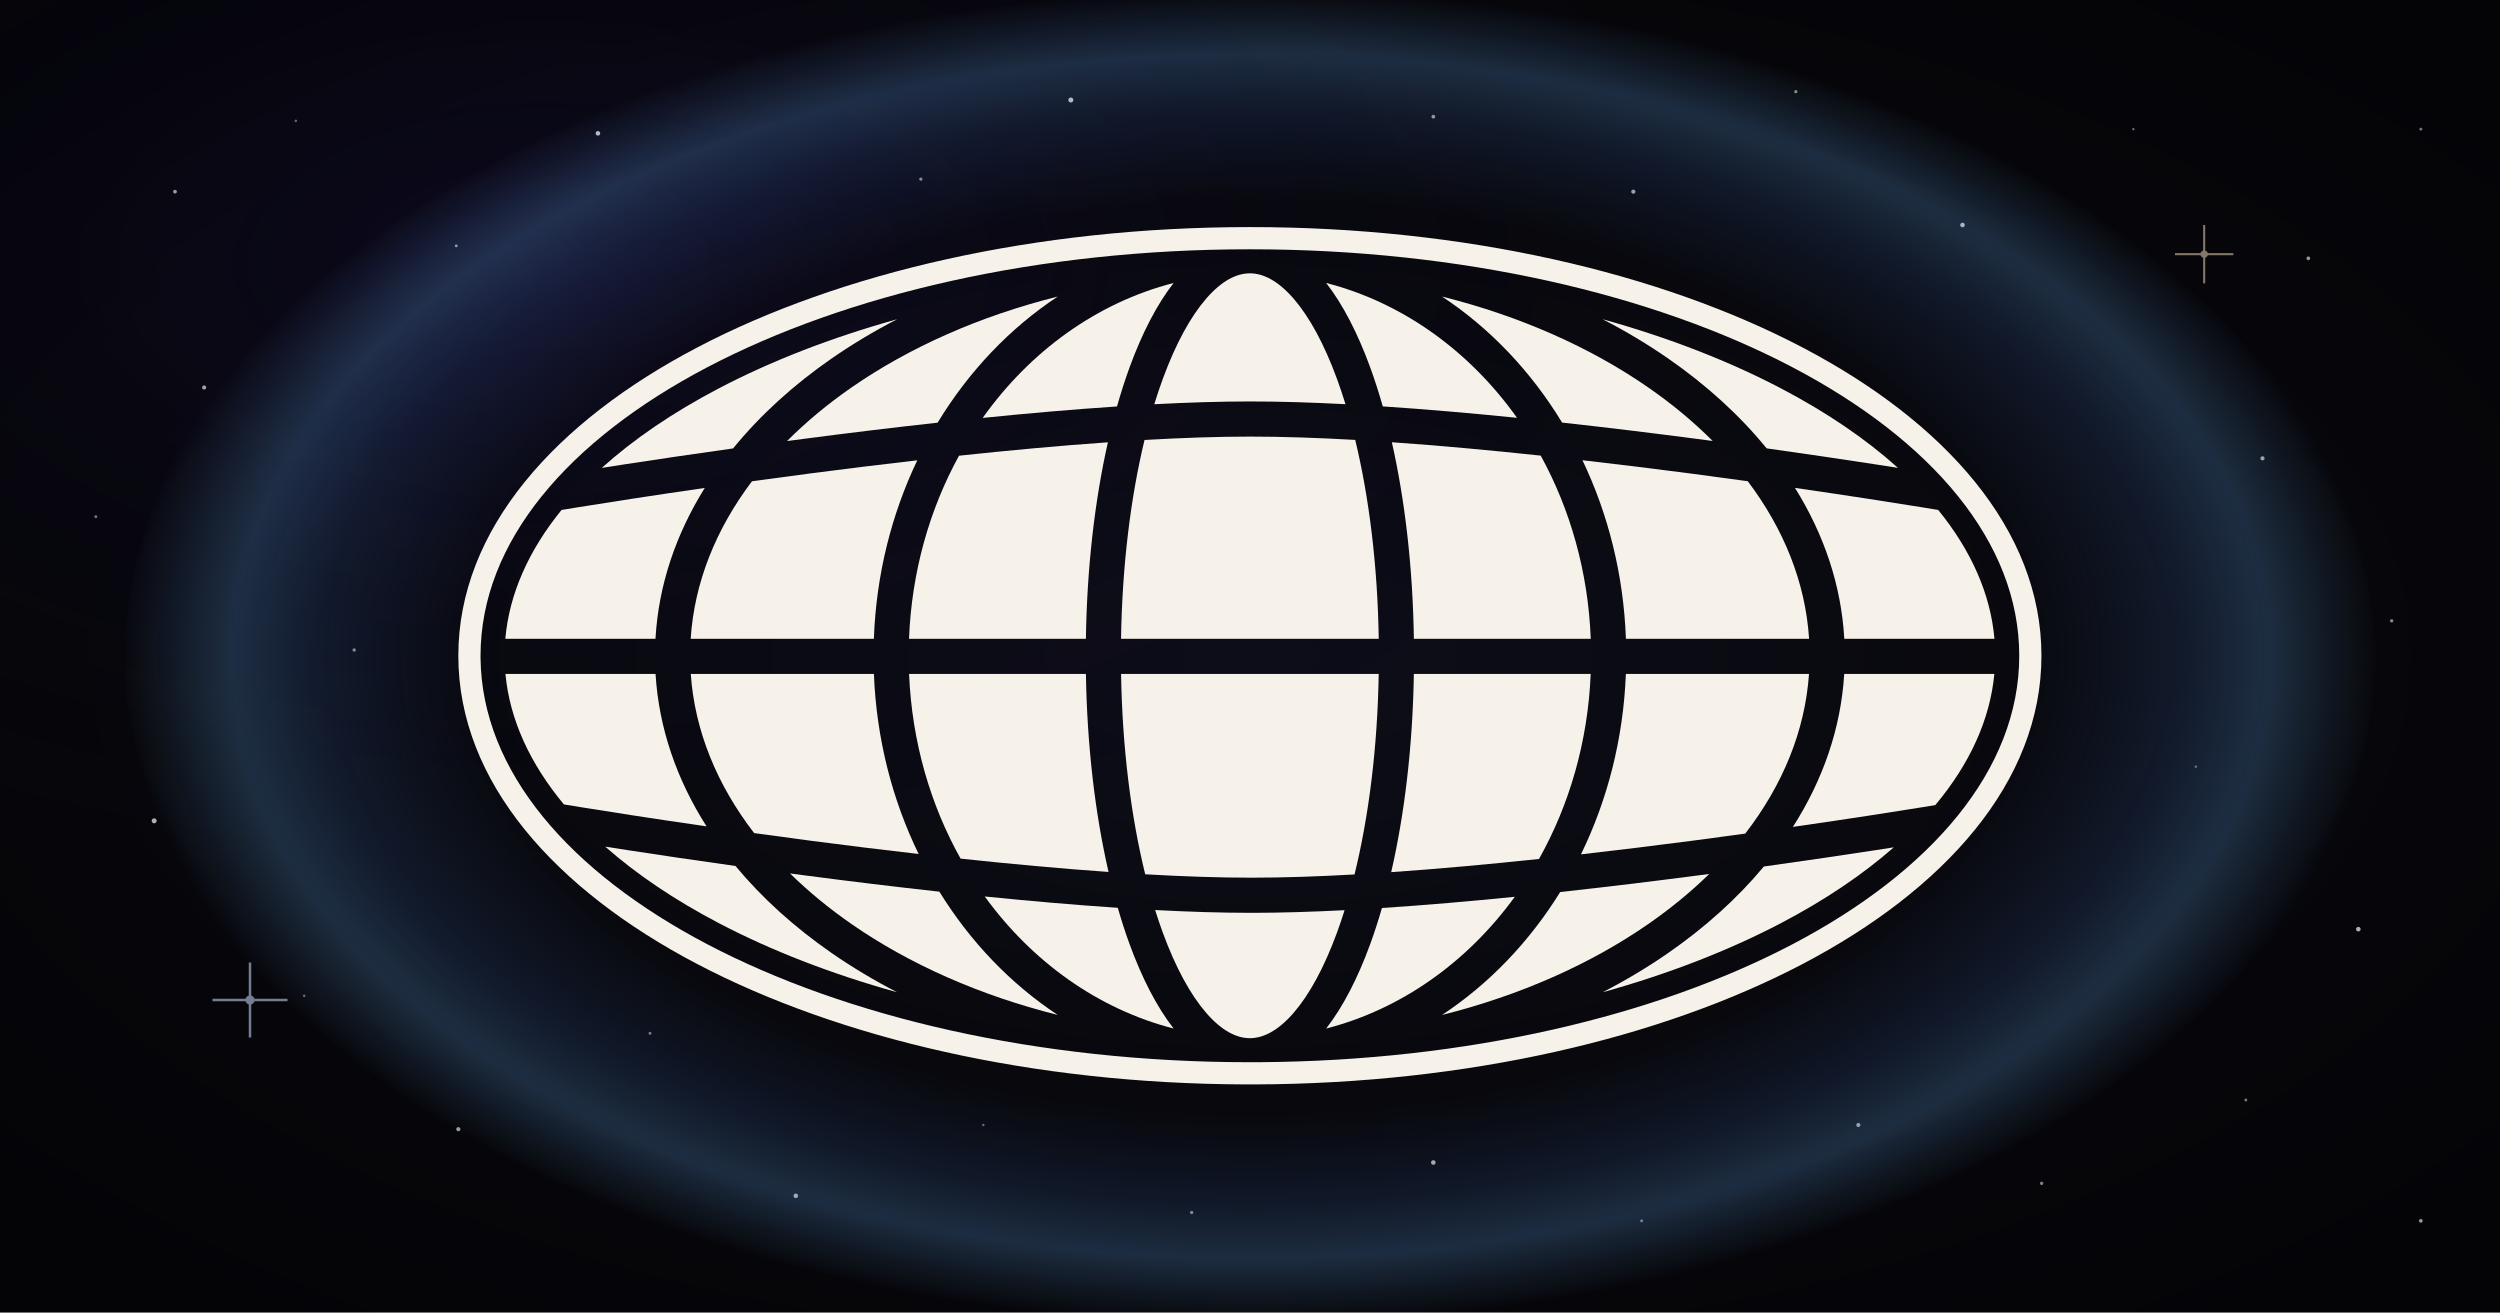
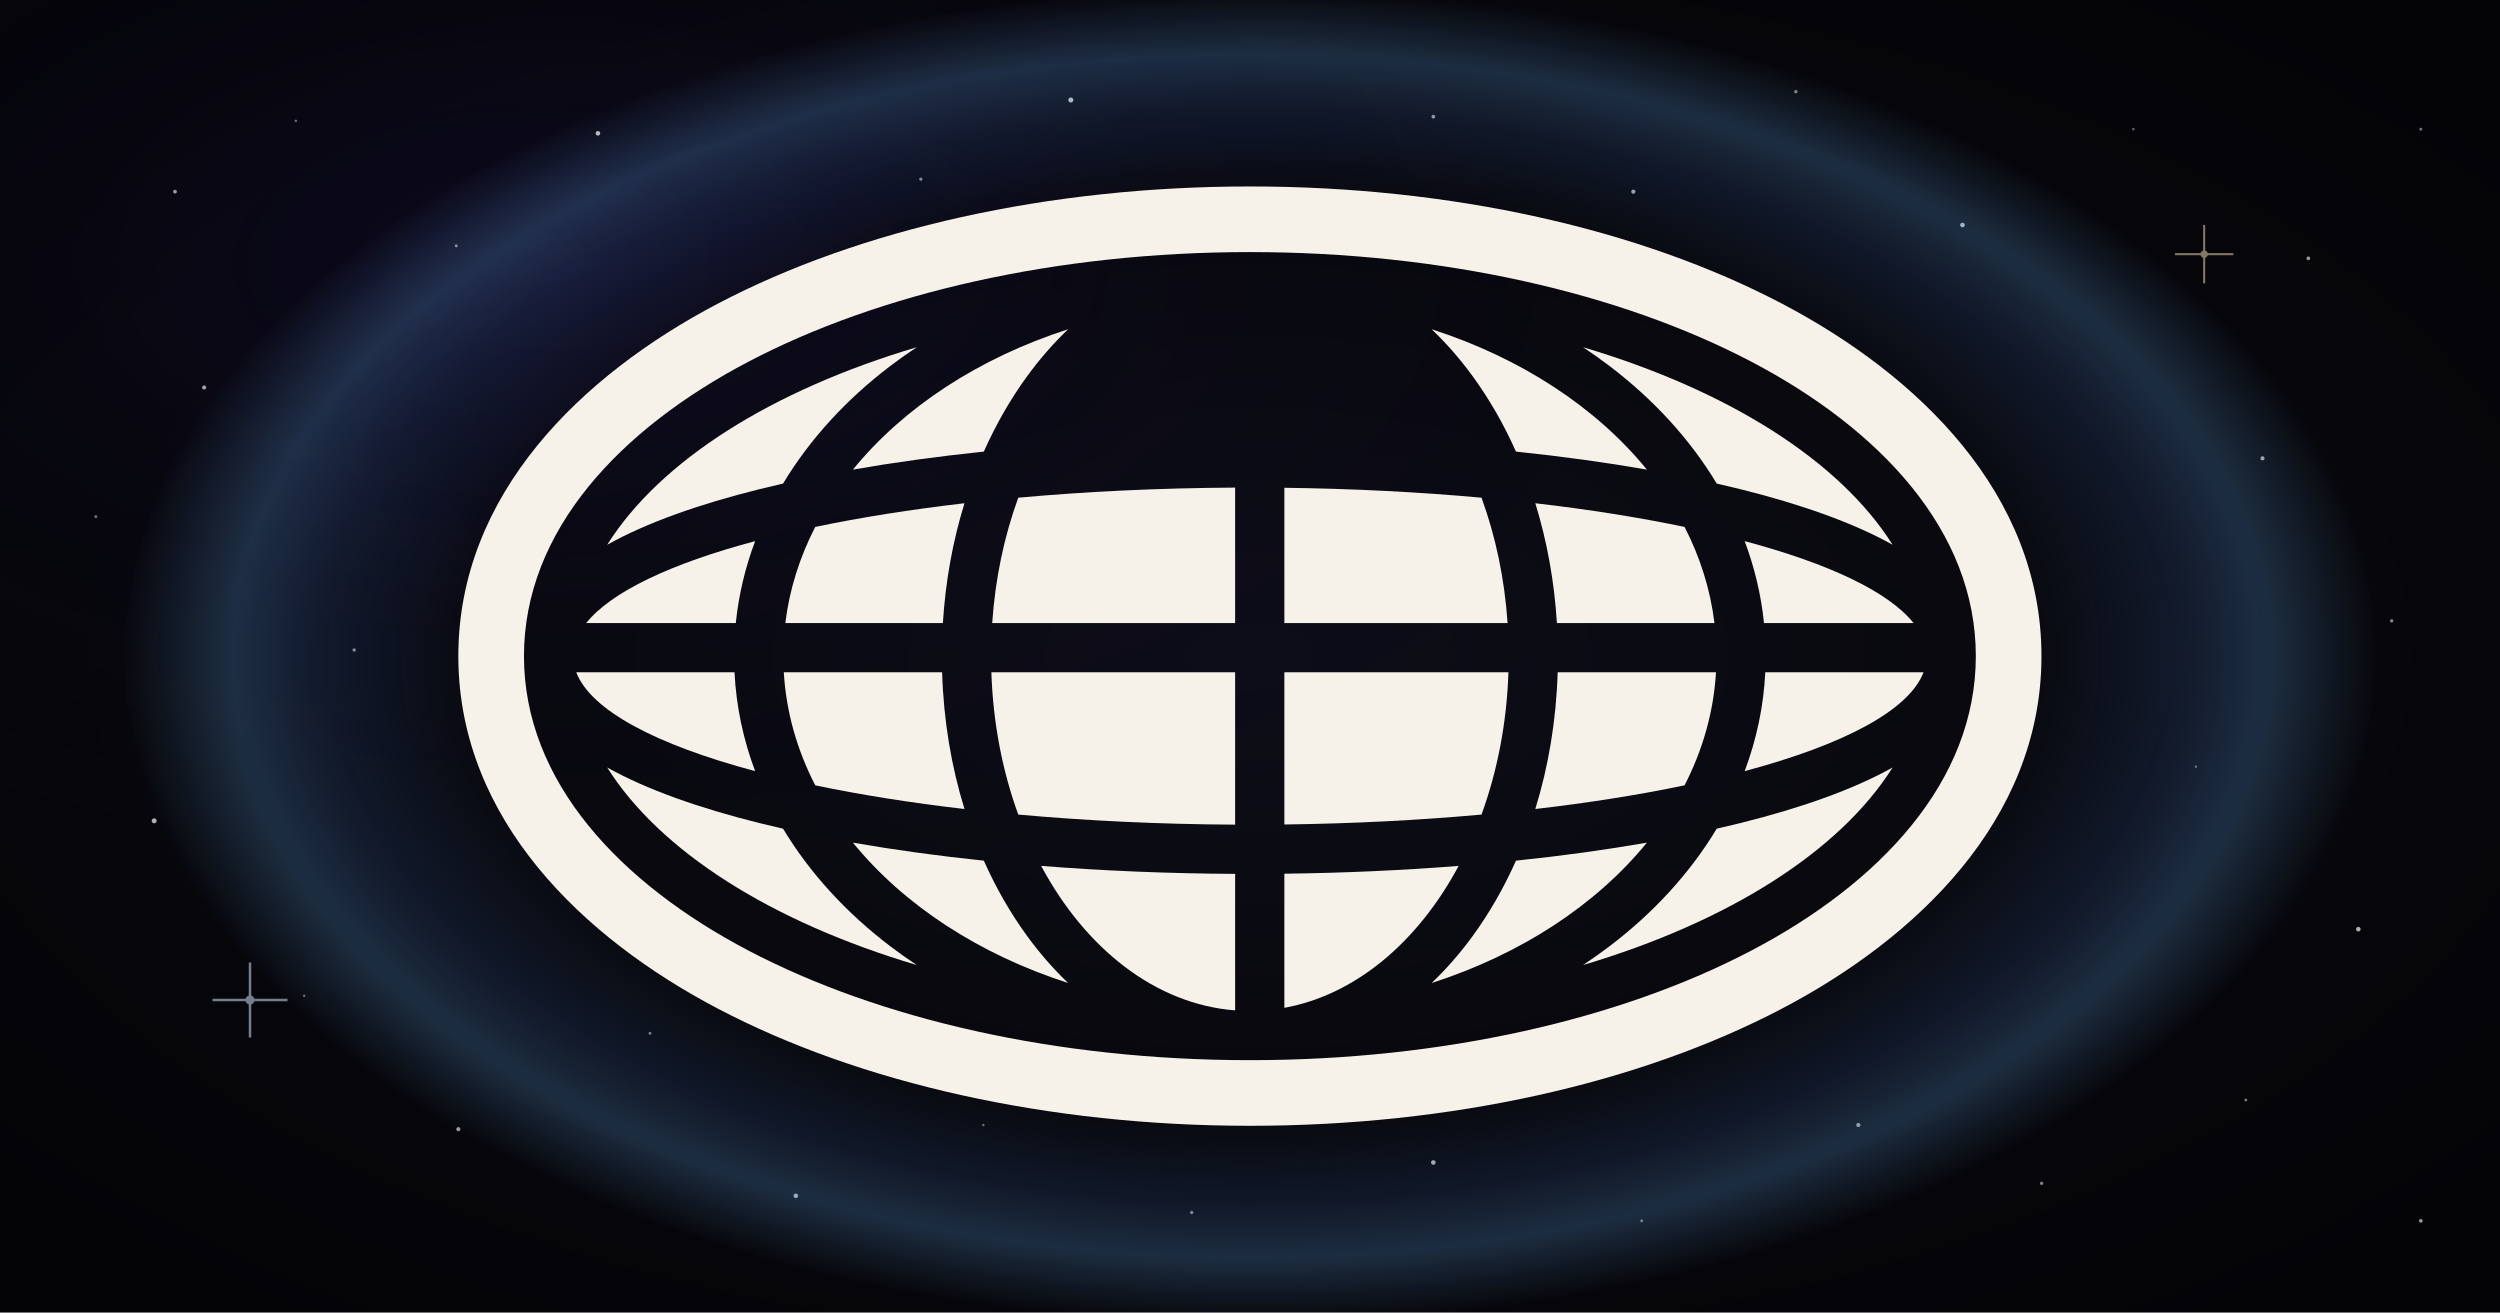
<svg xmlns="http://www.w3.org/2000/svg" viewBox="0 0 1200 630" width="1200" height="630" preserveAspectRatio="xMidYMid slice">
  <defs>
    <radialGradient id="bg" cx="50%" cy="50%" r="65%">
      <stop offset="0%" stop-color="#0e0e1a" />
      <stop offset="50%" stop-color="#08080d" />
      <stop offset="100%" stop-color="#040407" />
    </radialGradient>
    <radialGradient id="nebula" cx="22%" cy="20%" r="55%">
      <stop offset="0%" stop-color="#1a1144" stop-opacity="0.35" />
      <stop offset="60%" stop-color="#0a0820" stop-opacity="0.08" />
      <stop offset="100%" stop-color="#000" stop-opacity="0" />
    </radialGradient>
    <radialGradient id="atmosphere" cx="50%" cy="50%" r="50%">
      <stop offset="68%" stop-color="#4c8bff" stop-opacity="0" />
      <stop offset="82%" stop-color="#5a9bff" stop-opacity="0.12" />
      <stop offset="90%" stop-color="#6cb6ff" stop-opacity="0.22" />
      <stop offset="100%" stop-color="#6cb6ff" stop-opacity="0" />
    </radialGradient>
  </defs>
  <rect width="1200" height="630" fill="url(#bg)" />
  <rect width="1200" height="630" fill="url(#nebula)" />
  <g fill="#ffffff">
    <circle cx="84" cy="92" r="0.9" opacity="0.60" />
    <circle cx="142" cy="58" r="0.6" opacity="0.40" />
    <circle cx="219" cy="118" r="0.7" opacity="0.55" />
    <circle cx="287" cy="64" r="1.1" opacity="0.72" />
    <circle cx="98" cy="186" r="1.0" opacity="0.62" />
    <circle cx="46" cy="248" r="0.7" opacity="0.45" />
    <circle cx="170" cy="312" r="0.8" opacity="0.52" />
    <circle cx="74" cy="394" r="1.2" opacity="0.68" />
    <circle cx="146" cy="478" r="0.6" opacity="0.40" />
    <circle cx="220" cy="542" r="1.0" opacity="0.60" />
    <circle cx="312" cy="496" r="0.7" opacity="0.48" />
    <circle cx="382" cy="574" r="1.1" opacity="0.66" />
    <circle cx="442" cy="86" r="0.8" opacity="0.50" />
    <circle cx="514" cy="48" r="1.2" opacity="0.74" />
    <circle cx="612" cy="114" r="0.7" opacity="0.46" />
    <circle cx="688" cy="56" r="0.9" opacity="0.58" />
    <circle cx="784" cy="92" r="1.0" opacity="0.62" />
    <circle cx="862" cy="44" r="0.8" opacity="0.50" />
    <circle cx="942" cy="108" r="1.1" opacity="0.70" />
    <circle cx="1024" cy="62" r="0.6" opacity="0.40" />
    <circle cx="1108" cy="124" r="0.9" opacity="0.58" />
    <circle cx="1162" cy="62" r="0.7" opacity="0.46" />
    <circle cx="1086" cy="220" r="1.0" opacity="0.62" />
    <circle cx="1148" cy="298" r="0.8" opacity="0.52" />
    <circle cx="1054" cy="368" r="0.6" opacity="0.40" />
    <circle cx="1132" cy="446" r="1.1" opacity="0.68" />
    <circle cx="1078" cy="528" r="0.7" opacity="0.46" />
    <circle cx="1162" cy="586" r="0.9" opacity="0.58" />
    <circle cx="980" cy="568" r="0.8" opacity="0.50" />
    <circle cx="892" cy="540" r="1.0" opacity="0.60" />
    <circle cx="788" cy="586" r="0.7" opacity="0.46" />
    <circle cx="688" cy="558" r="1.1" opacity="0.66" />
    <circle cx="572" cy="582" r="0.8" opacity="0.50" />
    <circle cx="472" cy="540" r="0.6" opacity="0.40" />
  </g>
  <g transform="translate(120 480)" opacity="0.55">
    <rect x="-18" y="-0.6" width="36" height="1.2" fill="#cee0ff" />
    <rect x="-0.6" y="-18" width="1.2" height="36" fill="#cee0ff" />
    <circle cx="0" cy="0" r="2.2" fill="#cee0ff" />
  </g>
  <g transform="translate(1058 122)" opacity="0.5">
    <rect x="-14" y="-0.5" width="28" height="1" fill="#ffe9c4" />
    <rect x="-0.5" y="-14" width="1" height="28" fill="#ffe9c4" />
    <circle cx="0" cy="0" r="1.8" fill="#ffe9c4" />
  </g>
  <ellipse cx="600" cy="315" rx="540" ry="320" fill="url(#atmosphere)" />
-   <g fill="#f6f2ea" transform="translate(220, 109) scale(0.8879)">
-     <path d="M843.831 231.739C843.831 170.078 796.232 115.096 721.163 75.735C645.935 36.292 542.25 12 427.916 12C313.582 12 209.897 36.292 134.669 75.735C59.6 115.096 12 170.078 12 231.739L12.009 233.184C12.746 294.259 60.187 348.691 134.669 387.744C209.802 427.138 313.32 451.415 427.483 451.477H427.494C427.656 451.477 427.779 451.478 427.915 451.478H428.444L430.592 451.474L433.244 451.461C545.472 450.719 647.107 426.574 721.163 387.744C796.232 348.384 843.831 293.401 843.831 231.739ZM855.831 231.739C855.831 300.104 803.269 358.242 726.735 398.371C650.068 438.57 545.438 463.093 430.631 463.474H430.622L425.436 463.483L425.424 463.472C310.527 463.122 205.813 438.595 129.097 398.371C52.563 358.243 9.87052e-05 300.104 0 231.739C4.1008e-05 163.374 52.563 105.237 129.097 65.108C206.367 24.594 312.041 2.19345e-05 427.916 0C543.791 6.96182e-05 649.465 24.594 726.735 65.108C803.269 105.237 855.831 163.374 855.831 231.739Z" />
-     <path fill-rule="evenodd" clip-rule="evenodd" d="M376.697 369.206C378.014 373.416 379.388 377.476 380.816 381.376C387.762 400.332 395.805 415.007 404.259 424.766C412.708 434.52 420.709 438.453 427.85 438.477C427.87 438.477 427.891 438.478 427.912 438.478H427.915C427.937 438.478 427.959 438.477 427.981 438.477C435.122 438.453 443.124 434.521 451.573 424.766C460.027 415.007 468.071 400.332 475.017 381.376C476.436 377.501 477.8 373.467 479.108 369.285C461.444 370.194 444.553 370.711 428.919 370.716C412.686 370.721 395.098 370.174 376.697 369.206Z" />
-     <path fill-rule="evenodd" clip-rule="evenodd" d="M284.584 361.871C310.198 397.215 345.974 422.808 386.671 433.264C377.537 421.509 369.598 405.989 362.976 387.912C360.671 381.621 358.506 374.971 356.496 367.999C333.126 366.448 308.814 364.323 284.584 361.871Z" />
-     <path fill-rule="evenodd" clip-rule="evenodd" d="M571.119 362.046C546.892 364.479 522.613 366.578 499.305 368.102C497.303 375.036 495.15 381.652 492.856 387.912C486.234 405.989 478.294 421.509 469.16 433.264C509.79 422.825 545.514 397.299 571.119 362.046Z" />
-     <path fill-rule="evenodd" clip-rule="evenodd" d="M179.315 349.422C189.235 359.168 200.381 368.342 212.64 376.835C243.676 398.339 281.596 415.284 324.03 425.922C298.548 409.094 276.717 386.274 260.046 359.278C235.429 356.572 211.259 353.611 188.635 350.653C185.498 350.243 182.391 349.831 179.315 349.422Z" />
-     <path fill-rule="evenodd" clip-rule="evenodd" d="M669.195 350.618C645.923 353.657 621.015 356.701 595.668 359.47C579.012 386.382 557.223 409.134 531.801 425.922C574.235 415.284 612.155 398.339 643.191 376.835C655.337 368.42 666.39 359.337 676.24 349.692C673.909 350 671.56 350.309 669.195 350.618Z" />
-     <path fill-rule="evenodd" clip-rule="evenodd" d="M79.402 334.936C96.294 349.842 116.854 363.725 140.706 376.231C168.949 391.039 201.459 403.704 237.229 413.669C224.707 407.202 212.872 400.111 201.818 392.452C181.785 378.572 164.232 362.759 149.823 345.391C127.418 342.249 107.595 339.294 91.781 336.861C87.327 336.176 83.19 335.53 79.402 334.936Z" />
-     <path fill-rule="evenodd" clip-rule="evenodd" d="M776.009 335.306C772.897 335.791 769.572 336.309 766.047 336.85C749.709 339.358 729.092 342.423 705.769 345.676C691.405 362.931 673.936 378.649 654.013 392.452C642.959 400.111 631.124 407.202 618.602 413.669C654.372 403.704 686.882 391.039 715.126 376.231C738.78 363.828 759.196 350.072 776.009 335.306Z" />
-     <path fill-rule="evenodd" clip-rule="evenodd" d="M358.274 241.581C358.945 281.78 363.697 318.877 371.326 349.882C391.731 351.051 411.173 351.722 428.912 351.716C446.067 351.71 464.813 351.076 484.482 349.971C492.124 318.948 496.886 281.819 497.557 241.581H358.274Z" />
-     <path fill-rule="evenodd" clip-rule="evenodd" d="M516.56 241.581C515.928 280.648 511.556 317.237 504.311 348.723C530.258 346.926 557.364 344.438 584.216 341.593C600.569 312.456 610.627 278.354 612.157 241.581H516.56Z" />
-     <path fill-rule="evenodd" clip-rule="evenodd" d="M243.675 241.581C245.201 278.277 255.219 312.313 271.512 341.409C298.353 344.274 325.485 346.789 351.495 348.615C344.265 317.154 339.902 280.604 339.271 241.581H243.675Z" />
-     <path fill-rule="evenodd" clip-rule="evenodd" d="M631.172 241.581C629.809 276.669 621.192 309.806 606.897 339.102C627.452 336.767 647.615 334.275 666.735 331.778C676.714 330.475 686.4 329.171 695.699 327.891C715.944 301.696 728.04 272.388 730.172 241.581H631.172Z" />
-     <path fill-rule="evenodd" clip-rule="evenodd" d="M125.659 241.581C127.784 272.28 139.802 301.49 159.919 327.614C169.892 328.995 180.324 330.405 191.098 331.814C209.566 334.228 229.009 336.636 248.836 338.902C234.6 309.656 226.02 276.589 224.66 241.581H125.659Z" />
-     <path fill-rule="evenodd" clip-rule="evenodd" d="M749.214 241.581C747.422 271.118 737.611 298.998 721.466 324.264C737.22 321.999 751.321 319.888 763.164 318.069C775.338 316.2 785.122 314.644 791.859 313.555C794.558 313.119 796.767 312.755 798.445 312.479C817.061 290.217 828.051 266.261 830.367 241.581H749.214Z" />
-     <path fill-rule="evenodd" clip-rule="evenodd" d="M25.464 241.581C27.767 266.12 38.645 289.944 57.067 312.098C57.403 312.154 57.794 312.22 58.238 312.293C60 312.585 62.606 313.013 65.975 313.559C72.712 314.65 82.496 316.211 94.67 318.083C105.961 319.82 119.306 321.823 134.178 323.972C118.144 298.783 108.402 271.004 106.617 241.581H25.464Z" />
-     <path fill-rule="evenodd" clip-rule="evenodd" d="M133.222 141.022C118.331 143.17 104.971 145.174 93.668 146.909C81.494 148.778 71.71 150.335 64.973 151.424C61.604 151.968 58.997 152.397 57.235 152.688C56.668 152.781 56.188 152.86 55.799 152.925C37.977 174.846 27.515 198.37 25.401 222.581H106.576C108.217 193.494 117.634 166.004 133.222 141.022Z" />
-     <path fill-rule="evenodd" clip-rule="evenodd" d="M248.108 126.085C228.186 128.36 208.65 130.777 190.097 133.2C179.257 134.616 168.762 136.032 158.733 137.419C139.183 163.341 127.565 192.24 125.612 222.581H224.636C225.888 187.921 234.217 155.149 248.108 126.085Z" />
-     <path fill-rule="evenodd" clip-rule="evenodd" d="M351.157 116.349C324.996 118.182 297.686 120.711 270.669 123.593C254.775 152.533 245.052 186.263 243.646 222.581H339.261C339.842 183.915 344.087 147.657 351.157 116.349Z" />
-     <path fill-rule="evenodd" clip-rule="evenodd" d="M427.92 113.263C410.362 113.269 391.138 113.933 370.962 115.086C363.502 145.963 358.88 182.761 358.263 222.581H497.568C496.951 182.749 492.325 145.941 484.861 115.059C464.691 113.912 445.473 113.257 427.92 113.263Z" />
-     <path fill-rule="evenodd" clip-rule="evenodd" d="M504.666 116.316C511.74 147.632 515.989 183.901 516.57 222.581H612.186C610.78 186.245 601.046 152.499 585.138 123.549C558.125 120.668 530.821 118.143 504.666 116.316Z" />
-     <path fill-rule="evenodd" clip-rule="evenodd" d="M607.701 126.042C621.605 155.117 629.943 187.904 631.196 222.581H730.219C728.265 192.227 716.638 163.316 697.072 137.386C687.051 135.998 676.565 134.581 665.734 133.165C647.174 130.739 627.63 128.318 607.701 126.042Z" />
-     <path fill-rule="evenodd" clip-rule="evenodd" d="M722.592 140.996C738.189 165.985 747.613 193.484 749.255 222.581H830.43C828.316 198.369 817.852 174.846 800.03 152.924C799.641 152.859 799.161 152.779 798.594 152.686C796.832 152.394 794.225 151.966 790.857 151.42C784.121 150.329 774.336 148.768 762.162 146.896C750.855 145.156 737.489 143.148 722.592 140.996Z" />
-     <path fill-rule="evenodd" clip-rule="evenodd" d="M237.226 49.81C201.457 59.775 168.949 72.441 140.706 87.249C115.982 100.213 94.793 114.653 77.561 130.183C81.576 129.553 85.997 128.864 90.785 128.129C106.53 125.712 126.249 122.776 148.535 119.654C163.181 101.67 181.185 85.323 201.818 71.026C212.871 63.369 224.705 56.276 237.226 49.81Z" />
-     <path fill-rule="evenodd" clip-rule="evenodd" d="M618.604 49.81C631.126 56.276 642.96 63.368 654.013 71.026C674.634 85.314 692.627 101.651 707.269 119.623C729.567 122.751 749.298 125.694 765.051 128.117C769.832 128.853 774.247 129.542 778.257 130.172C761.028 114.647 739.844 100.21 715.126 87.249C686.883 72.441 654.374 59.775 618.604 49.81Z" />
-     <path fill-rule="evenodd" clip-rule="evenodd" d="M324.03 37.555C281.596 48.193 243.676 65.14 212.64 86.644C199.705 95.606 188.007 105.323 177.684 115.674C180.966 115.237 184.285 114.798 187.637 114.36C210.279 111.404 234.468 108.443 259.104 105.734C275.891 78.068 298.066 54.7 324.03 37.555Z" />
-     <path fill-rule="evenodd" clip-rule="evenodd" d="M531.8 37.555C557.75 54.691 579.914 78.042 596.698 105.689C621.346 108.399 645.546 111.364 668.197 114.325C671.534 114.761 674.839 115.198 678.107 115.634C667.794 105.298 656.11 95.594 643.191 86.644C612.155 65.14 574.235 48.193 531.8 37.555Z" />
-     <path fill-rule="evenodd" clip-rule="evenodd" d="M386.67 30.214C345.38 40.822 309.157 67.013 283.472 103.159C307.938 100.682 332.489 98.534 356.071 96.971C358.201 89.455 360.507 82.305 362.976 75.567C369.598 57.491 377.536 41.969 386.67 30.214Z" />
-     <path fill-rule="evenodd" clip-rule="evenodd" d="M469.16 30.214C478.294 41.969 486.233 57.49 492.856 75.567C495.322 82.296 497.623 89.435 499.75 96.939C523.325 98.496 547.868 100.64 572.327 103.115C546.643 66.992 510.434 40.818 469.16 30.214Z" />
-     <path fill-rule="evenodd" clip-rule="evenodd" d="M427.916 25C420.759 25 412.734 28.928 404.259 38.713C395.805 48.472 387.762 63.147 380.816 82.103C379.219 86.463 377.69 91.023 376.233 95.769C394.438 94.812 411.84 94.268 427.913 94.263C443.985 94.257 461.387 94.793 479.59 95.743C478.136 91.007 476.611 86.455 475.017 82.103C468.071 63.147 460.027 48.472 451.573 38.713C443.098 28.928 435.073 25 427.916 25Z" />
+   <g fill="#f6f2ea" transform="translate(220, 89.5) scale(0.7876)">
+     <path d="M482.415 0C605.285 0 719.997 25.962 806.542 71.34C889.679 114.931 964.83 187.392 964.83 286.239L964.816 288.551C963.656 386.216 889.03 457.888 806.542 501.139C719.997 546.516 605.285 572.479 482.415 572.479C359.545 572.479 244.833 546.516 158.288 501.139C75.8 457.888 1.175 386.216 0.014 288.551L0 286.239C4.95911e-05 187.392 75.151 114.931 158.288 71.34C244.833 25.962 359.545 2.28882e-05 482.415 0ZM482.415 40C364.679 40 256.6 64.957 176.862 106.766C98.539 147.833 40 209.788 40 286.239C40 362.691 98.539 424.646 176.862 465.713C256.6 507.521 364.679 532.478 482.415 532.479C600.152 532.479 708.23 507.521 787.968 465.713C866.292 424.646 924.83 362.691 924.83 286.239C924.83 209.788 866.292 147.833 787.968 106.766C708.23 64.957 600.152 40 482.415 40Z" />
+     <path fill-rule="evenodd" clip-rule="evenodd" d="M355.201 414.086C382.246 464.584 424.899 498.39 473.415 502.132V418.947C432.416 418.732 392.739 417.053 355.201 414.086Z" />
+     <path fill-rule="evenodd" clip-rule="evenodd" d="M609.629 414.086C575.765 416.762 540.161 418.393 503.415 418.844V500.578C546.931 492.641 584.838 460.377 609.629 414.086Z" />
+     <path fill-rule="evenodd" clip-rule="evenodd" d="M240.484 399.916C271.331 437.802 317.136 467.903 371.629 485.451C362.56 476.791 354.205 467.178 346.651 456.822C336.506 442.912 327.651 427.495 320.264 410.892C292.079 407.954 265.356 404.268 240.484 399.916Z" />
+     <path fill-rule="evenodd" clip-rule="evenodd" d="M724.346 399.916C699.474 404.268 672.751 407.954 644.566 410.892C637.179 427.495 628.325 442.912 618.18 456.822C610.627 467.178 602.27 476.789 593.202 485.449C647.695 467.901 693.499 437.802 724.346 399.916Z" />
+     <path fill-rule="evenodd" clip-rule="evenodd" d="M90.723 354.108C123.058 405.441 191.074 448.261 279.371 474.498C273.814 470.823 268.417 466.997 263.192 463.023C236.678 442.86 214.294 418.659 197.913 391.41C193.024 390.299 188.232 389.161 183.543 387.993C146.792 378.838 114.789 367.589 90.723 354.108Z" />
+     <path fill-rule="evenodd" clip-rule="evenodd" d="M874.105 354.109C850.04 367.589 818.038 378.839 781.288 387.993C776.599 389.161 771.807 390.299 766.917 391.41C750.536 418.659 728.153 442.86 701.639 463.023C696.414 466.997 691.017 470.823 685.46 474.498C773.756 448.261 841.77 405.441 874.105 354.109Z" />
+     <path fill-rule="evenodd" clip-rule="evenodd" d="M324.856 296.081C325.871 327.141 331.664 356.496 341.254 382.797C382.619 386.55 427.077 388.699 473.415 388.946V296.081H324.856Z" />
+     <path fill-rule="evenodd" clip-rule="evenodd" d="M503.415 296.081V388.842C545.433 388.317 585.794 386.226 623.575 382.798C633.165 356.497 638.96 327.142 639.975 296.081H503.415Z" />
+     <path fill-rule="evenodd" clip-rule="evenodd" d="M669.989 296.081C669.12 325.303 664.397 353.405 656.358 379.415C689.271 375.596 719.823 370.726 747.321 364.979C758.382 343.476 765.047 320.297 766.474 296.081H669.989Z" />
+     <path fill-rule="evenodd" clip-rule="evenodd" d="M198.357 296.081C199.784 320.297 206.449 343.476 217.51 364.979C245.007 370.726 275.559 375.595 308.471 379.414C300.432 353.404 295.711 325.302 294.842 296.081H198.357Z" />
+     <path fill-rule="evenodd" clip-rule="evenodd" d="M796.52 296.081C795.478 317.085 791.118 337.254 783.945 356.326C844.303 340.22 884.111 319.275 892.961 296.081H796.52Z" />
+     <path fill-rule="evenodd" clip-rule="evenodd" d="M71.869 296.081C80.719 319.275 120.526 340.219 180.884 356.325C173.712 337.254 169.353 317.085 168.312 296.081H71.869Z" />
+     <path fill-rule="evenodd" clip-rule="evenodd" d="M180.885 216.15C129.616 229.831 93.174 247.005 77.938 266.081H169.096C170.867 248.774 174.894 232.079 180.885 216.15Z" />
+     <path fill-rule="evenodd" clip-rule="evenodd" d="M308.472 193.063C275.559 196.883 245.007 201.753 217.509 207.5C208.029 225.93 201.78 245.591 199.289 266.081H295.312C296.875 240.56 301.383 215.998 308.472 193.063Z" />
+     <path fill-rule="evenodd" clip-rule="evenodd" d="M473.415 183.53C427.076 183.777 382.619 185.928 341.254 189.682C332.733 213.052 327.209 238.834 325.372 266.081H473.415V183.53Z" />
+     <path fill-rule="evenodd" clip-rule="evenodd" d="M503.415 266.081H639.459C637.622 238.834 632.098 213.052 623.577 189.682C585.795 186.253 545.434 184.162 503.415 183.637V266.081Z" />
+     <path fill-rule="evenodd" clip-rule="evenodd" d="M656.358 193.063C663.447 215.998 667.956 240.56 669.52 266.081H765.542C763.051 245.591 756.802 225.93 747.322 207.5C719.824 201.753 689.271 196.883 656.358 193.063Z" />
+     <path fill-rule="evenodd" clip-rule="evenodd" d="M783.945 216.15C789.936 232.079 793.964 248.774 795.735 266.081H886.893C871.656 247.005 835.214 229.831 783.945 216.15Z" />
+     <path fill-rule="evenodd" clip-rule="evenodd" d="M279.374 97.978C191.075 124.216 123.057 167.037 90.722 218.37C114.788 204.889 146.791 193.64 183.543 184.485C188.232 183.317 193.024 182.178 197.914 181.066C214.295 153.818 236.679 129.619 263.192 109.456C268.418 105.482 273.816 101.654 279.374 97.978Z" />
+     <path fill-rule="evenodd" clip-rule="evenodd" d="M685.457 97.978C691.015 101.654 696.413 105.482 701.639 109.456C728.152 129.619 750.535 153.819 766.916 181.066C771.806 182.178 776.598 183.317 781.288 184.485C818.038 193.64 850.041 204.889 874.106 218.369C841.77 167.037 773.755 124.215 685.457 97.978Z" />
+     <path fill-rule="evenodd" clip-rule="evenodd" d="M371.629 87.026C317.136 104.574 271.331 134.676 240.484 172.562C265.356 168.21 292.079 164.523 320.264 161.586C327.651 144.983 336.506 129.566 346.651 115.656C354.205 105.3 362.56 95.687 371.629 87.026Z" />
+     <path fill-rule="evenodd" clip-rule="evenodd" d="M593.201 87.027C602.27 95.688 610.626 105.3 618.18 115.656C628.325 129.566 637.179 144.983 644.566 161.586C672.751 164.523 699.474 168.21 724.346 172.562C693.499 134.676 647.694 104.575 593.201 87.027Z" />
  </g>
</svg>
